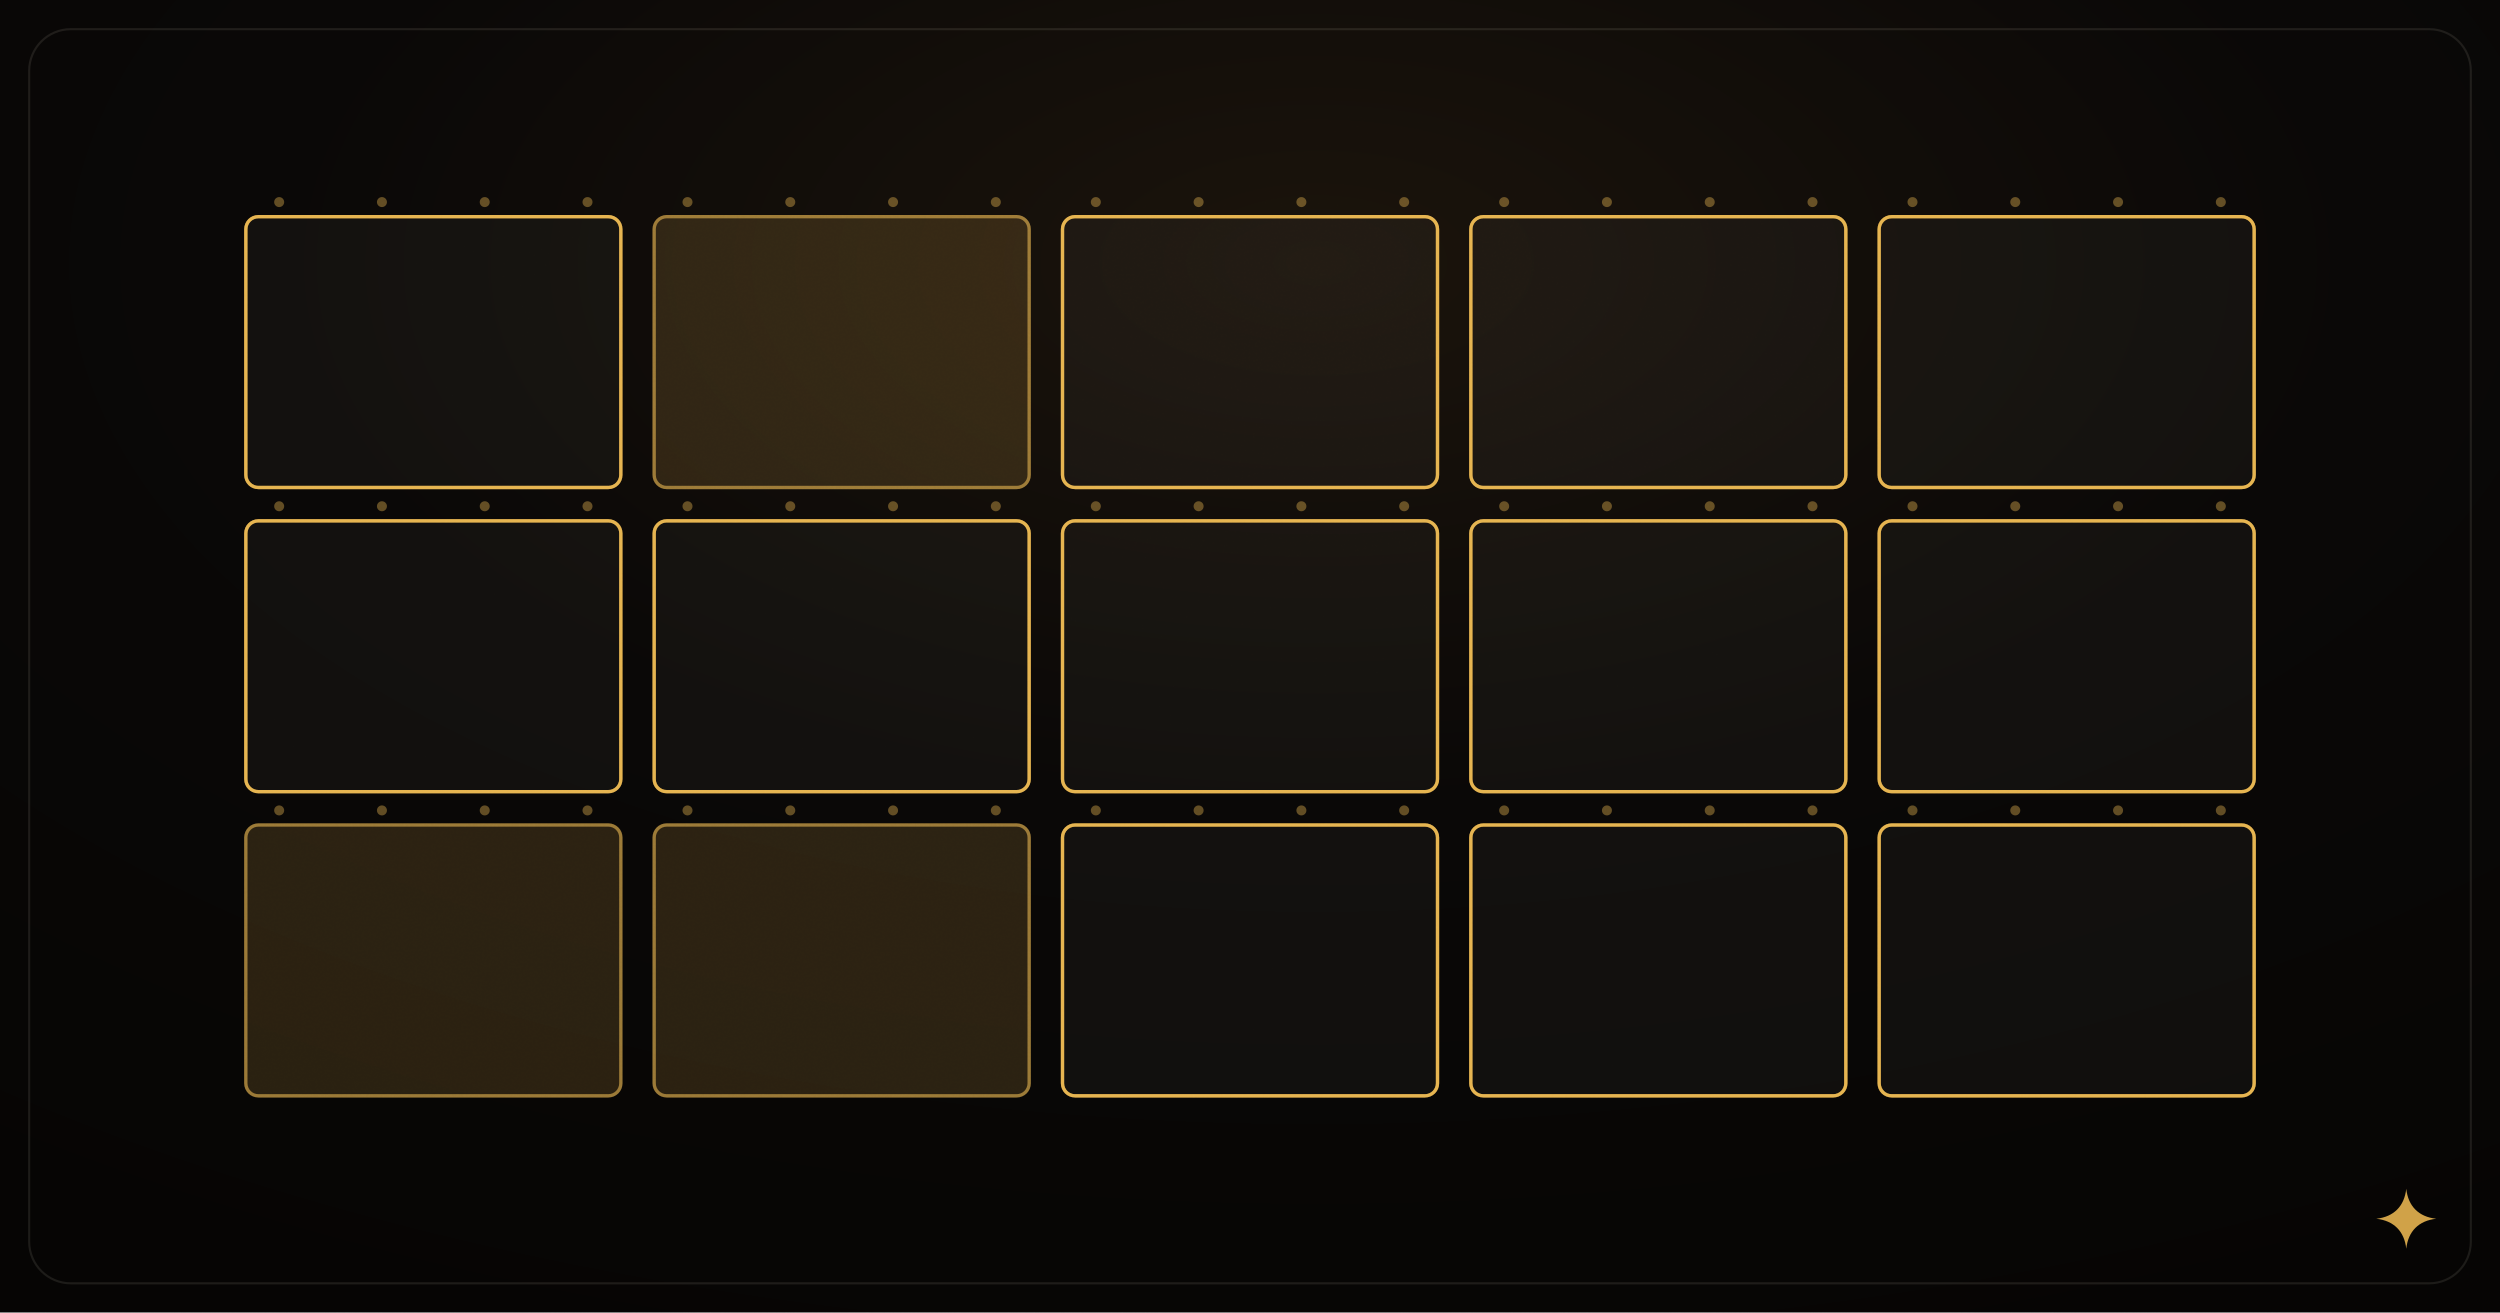
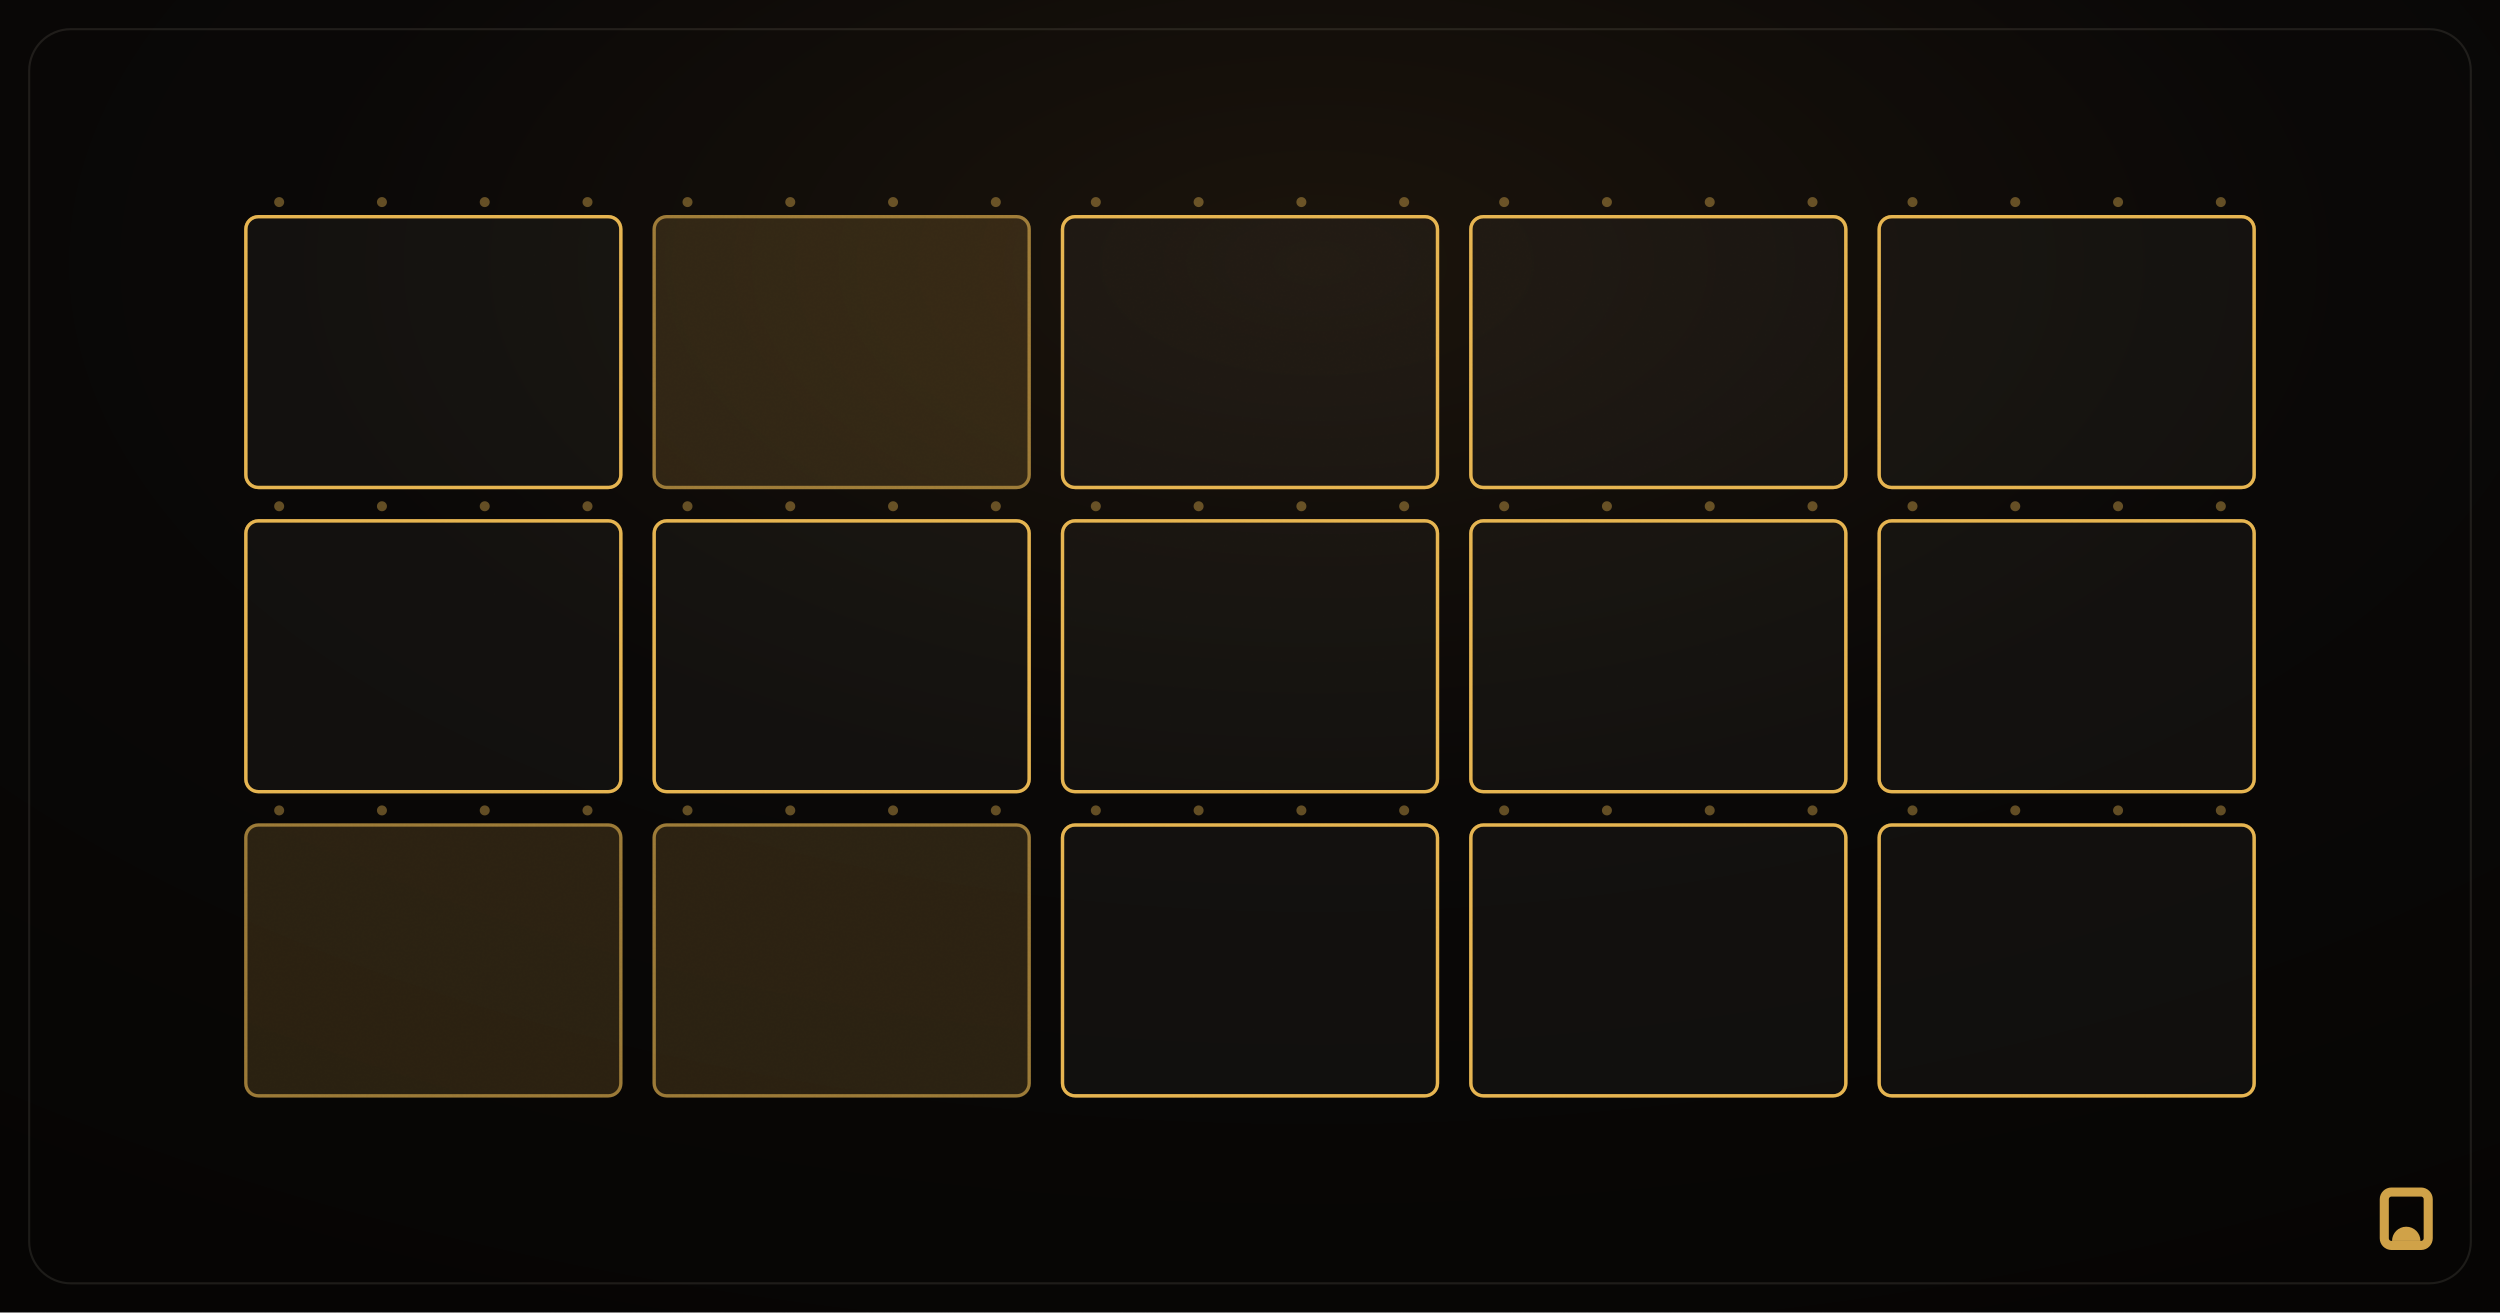
<svg xmlns="http://www.w3.org/2000/svg" viewBox="0 0 1200 630" width="1200" height="630" role="img">
  <defs>
    <radialGradient id="glow" cx="52.65%" cy="20%" r="90%">
      <stop offset="0%" stop-color="#1B140C" />
      <stop offset="46%" stop-color="#0A0807" />
      <stop offset="100%" stop-color="#060504" />
    </radialGradient>
    <radialGradient id="bloom" cx="50%" cy="50%" r="50%">
      <stop offset="0%" stop-color="#E6B450" stop-opacity="0.55" />
      <stop offset="55%" stop-color="#E6B450" stop-opacity="0.12" />
      <stop offset="100%" stop-color="#E6B450" stop-opacity="0" />
    </radialGradient>
    <linearGradient id="leak" x1="0" y1="0" x2="1" y2="1">
      <stop offset="0%" stop-color="#C8852F" stop-opacity="0.30" />
      <stop offset="40%" stop-color="#0A0807" stop-opacity="0.2" />
      <stop offset="100%" stop-color="#060504" stop-opacity="0.1" />
    </linearGradient>
    <linearGradient id="vgrain" x1="0" y1="0" x2="0" y2="1">
      <stop offset="0%" stop-color="#C8852F" stop-opacity="0.22" />
      <stop offset="60%" stop-color="#0A0807" />
      <stop offset="100%" stop-color="#060504" />
    </linearGradient>
    <filter id="grain">
      <feTurbulence type="fractalNoise" baseFrequency="0.9" numOctaves="2" stitchTiles="stitch" />
      <feColorMatrix type="saturate" values="0" />
    </filter>
  </defs>
  <rect x="0" y="0" width="1200" height="630" fill="url(#glow)" />
  <rect x="118" y="104" width="180" height="130" rx="6" fill="rgba(244,236,221,0.04)" stroke="#E6B450" stroke-width="1.6" opacity="1" />
  <rect x="118" y="104" width="180" height="130" rx="6" fill="none" stroke="#E6B450" stroke-width="1.6" opacity="0.4" />
  <circle cx="134" cy="97" r="2.4" fill="#E6B450" opacity="0.4" />
  <circle cx="183.33" cy="97" r="2.4" fill="#E6B450" opacity="0.4" />
  <circle cx="232.67" cy="97" r="2.4" fill="#E6B450" opacity="0.4" />
  <circle cx="282" cy="97" r="2.4" fill="#E6B450" opacity="0.4" />
  <rect x="314" y="104" width="180" height="130" rx="6" fill="#E6B450" stroke="#E6B450" stroke-width="1.6" opacity="0.16" />
  <rect x="314" y="104" width="180" height="130" rx="6" fill="none" stroke="#E6B450" stroke-width="1.6" opacity="0.6" />
  <circle cx="330" cy="97" r="2.4" fill="#E6B450" opacity="0.4" />
  <circle cx="379.33" cy="97" r="2.4" fill="#E6B450" opacity="0.4" />
  <circle cx="428.67" cy="97" r="2.4" fill="#E6B450" opacity="0.4" />
  <circle cx="478" cy="97" r="2.4" fill="#E6B450" opacity="0.4" />
  <rect x="510" y="104" width="180" height="130" rx="6" fill="rgba(244,236,221,0.04)" stroke="#E6B450" stroke-width="1.6" opacity="1" />
  <rect x="510" y="104" width="180" height="130" rx="6" fill="none" stroke="#E6B450" stroke-width="1.6" opacity="0.4" />
  <circle cx="526" cy="97" r="2.4" fill="#E6B450" opacity="0.4" />
  <circle cx="575.33" cy="97" r="2.4" fill="#E6B450" opacity="0.4" />
  <circle cx="624.67" cy="97" r="2.4" fill="#E6B450" opacity="0.4" />
  <circle cx="674" cy="97" r="2.4" fill="#E6B450" opacity="0.4" />
  <rect x="706" y="104" width="180" height="130" rx="6" fill="rgba(244,236,221,0.04)" stroke="#E6B450" stroke-width="1.6" opacity="1" />
  <rect x="706" y="104" width="180" height="130" rx="6" fill="none" stroke="#E6B450" stroke-width="1.6" opacity="0.4" />
  <circle cx="722" cy="97" r="2.4" fill="#E6B450" opacity="0.4" />
  <circle cx="771.33" cy="97" r="2.4" fill="#E6B450" opacity="0.4" />
  <circle cx="820.67" cy="97" r="2.4" fill="#E6B450" opacity="0.4" />
  <circle cx="870" cy="97" r="2.4" fill="#E6B450" opacity="0.4" />
  <rect x="902" y="104" width="180" height="130" rx="6" fill="rgba(244,236,221,0.04)" stroke="#E6B450" stroke-width="1.6" opacity="1" />
  <rect x="902" y="104" width="180" height="130" rx="6" fill="none" stroke="#E6B450" stroke-width="1.6" opacity="0.4" />
  <circle cx="918" cy="97" r="2.4" fill="#E6B450" opacity="0.4" />
  <circle cx="967.33" cy="97" r="2.4" fill="#E6B450" opacity="0.4" />
  <circle cx="1016.67" cy="97" r="2.4" fill="#E6B450" opacity="0.4" />
  <circle cx="1066" cy="97" r="2.4" fill="#E6B450" opacity="0.4" />
  <rect x="118" y="250" width="180" height="130" rx="6" fill="rgba(244,236,221,0.04)" stroke="#E6B450" stroke-width="1.6" opacity="1" />
  <rect x="118" y="250" width="180" height="130" rx="6" fill="none" stroke="#E6B450" stroke-width="1.6" opacity="0.4" />
  <circle cx="134" cy="243" r="2.4" fill="#E6B450" opacity="0.4" />
  <circle cx="183.33" cy="243" r="2.4" fill="#E6B450" opacity="0.4" />
  <circle cx="232.67" cy="243" r="2.4" fill="#E6B450" opacity="0.4" />
  <circle cx="282" cy="243" r="2.4" fill="#E6B450" opacity="0.4" />
  <rect x="314" y="250" width="180" height="130" rx="6" fill="rgba(244,236,221,0.04)" stroke="#E6B450" stroke-width="1.6" opacity="1" />
  <rect x="314" y="250" width="180" height="130" rx="6" fill="none" stroke="#E6B450" stroke-width="1.6" opacity="0.4" />
  <circle cx="330" cy="243" r="2.4" fill="#E6B450" opacity="0.4" />
  <circle cx="379.33" cy="243" r="2.4" fill="#E6B450" opacity="0.4" />
  <circle cx="428.67" cy="243" r="2.4" fill="#E6B450" opacity="0.4" />
  <circle cx="478" cy="243" r="2.4" fill="#E6B450" opacity="0.4" />
  <rect x="510" y="250" width="180" height="130" rx="6" fill="rgba(244,236,221,0.04)" stroke="#E6B450" stroke-width="1.6" opacity="1" />
  <rect x="510" y="250" width="180" height="130" rx="6" fill="none" stroke="#E6B450" stroke-width="1.6" opacity="0.4" />
  <circle cx="526" cy="243" r="2.4" fill="#E6B450" opacity="0.4" />
  <circle cx="575.33" cy="243" r="2.4" fill="#E6B450" opacity="0.4" />
  <circle cx="624.67" cy="243" r="2.4" fill="#E6B450" opacity="0.4" />
  <circle cx="674" cy="243" r="2.4" fill="#E6B450" opacity="0.4" />
  <rect x="706" y="250" width="180" height="130" rx="6" fill="rgba(244,236,221,0.04)" stroke="#E6B450" stroke-width="1.6" opacity="1" />
  <rect x="706" y="250" width="180" height="130" rx="6" fill="none" stroke="#E6B450" stroke-width="1.6" opacity="0.4" />
  <circle cx="722" cy="243" r="2.4" fill="#E6B450" opacity="0.4" />
  <circle cx="771.33" cy="243" r="2.4" fill="#E6B450" opacity="0.4" />
  <circle cx="820.67" cy="243" r="2.4" fill="#E6B450" opacity="0.4" />
  <circle cx="870" cy="243" r="2.4" fill="#E6B450" opacity="0.4" />
  <rect x="902" y="250" width="180" height="130" rx="6" fill="rgba(244,236,221,0.04)" stroke="#E6B450" stroke-width="1.6" opacity="1" />
  <rect x="902" y="250" width="180" height="130" rx="6" fill="none" stroke="#E6B450" stroke-width="1.6" opacity="0.4" />
  <circle cx="918" cy="243" r="2.4" fill="#E6B450" opacity="0.4" />
  <circle cx="967.33" cy="243" r="2.4" fill="#E6B450" opacity="0.4" />
  <circle cx="1016.67" cy="243" r="2.4" fill="#E6B450" opacity="0.4" />
  <circle cx="1066" cy="243" r="2.4" fill="#E6B450" opacity="0.4" />
  <rect x="118" y="396" width="180" height="130" rx="6" fill="#E6B450" stroke="#E6B450" stroke-width="1.6" opacity="0.16" />
  <rect x="118" y="396" width="180" height="130" rx="6" fill="none" stroke="#E6B450" stroke-width="1.6" opacity="0.6" />
  <circle cx="134" cy="389" r="2.4" fill="#E6B450" opacity="0.4" />
  <circle cx="183.33" cy="389" r="2.4" fill="#E6B450" opacity="0.4" />
  <circle cx="232.67" cy="389" r="2.4" fill="#E6B450" opacity="0.4" />
  <circle cx="282" cy="389" r="2.4" fill="#E6B450" opacity="0.4" />
  <rect x="314" y="396" width="180" height="130" rx="6" fill="#E6B450" stroke="#E6B450" stroke-width="1.6" opacity="0.16" />
  <rect x="314" y="396" width="180" height="130" rx="6" fill="none" stroke="#E6B450" stroke-width="1.6" opacity="0.6" />
  <circle cx="330" cy="389" r="2.4" fill="#E6B450" opacity="0.4" />
  <circle cx="379.33" cy="389" r="2.4" fill="#E6B450" opacity="0.4" />
  <circle cx="428.67" cy="389" r="2.4" fill="#E6B450" opacity="0.4" />
  <circle cx="478" cy="389" r="2.4" fill="#E6B450" opacity="0.4" />
  <rect x="510" y="396" width="180" height="130" rx="6" fill="rgba(244,236,221,0.04)" stroke="#E6B450" stroke-width="1.6" opacity="1" />
  <rect x="510" y="396" width="180" height="130" rx="6" fill="none" stroke="#E6B450" stroke-width="1.6" opacity="0.4" />
  <circle cx="526" cy="389" r="2.4" fill="#E6B450" opacity="0.4" />
  <circle cx="575.33" cy="389" r="2.4" fill="#E6B450" opacity="0.4" />
  <circle cx="624.67" cy="389" r="2.4" fill="#E6B450" opacity="0.4" />
  <circle cx="674" cy="389" r="2.4" fill="#E6B450" opacity="0.4" />
  <rect x="706" y="396" width="180" height="130" rx="6" fill="rgba(244,236,221,0.04)" stroke="#E6B450" stroke-width="1.6" opacity="1" />
  <rect x="706" y="396" width="180" height="130" rx="6" fill="none" stroke="#E6B450" stroke-width="1.6" opacity="0.4" />
  <circle cx="722" cy="389" r="2.4" fill="#E6B450" opacity="0.4" />
  <circle cx="771.33" cy="389" r="2.4" fill="#E6B450" opacity="0.4" />
  <circle cx="820.67" cy="389" r="2.4" fill="#E6B450" opacity="0.4" />
  <circle cx="870" cy="389" r="2.4" fill="#E6B450" opacity="0.4" />
  <rect x="902" y="396" width="180" height="130" rx="6" fill="rgba(244,236,221,0.04)" stroke="#E6B450" stroke-width="1.6" opacity="1" />
  <rect x="902" y="396" width="180" height="130" rx="6" fill="none" stroke="#E6B450" stroke-width="1.6" opacity="0.4" />
  <circle cx="918" cy="389" r="2.4" fill="#E6B450" opacity="0.4" />
  <circle cx="967.33" cy="389" r="2.4" fill="#E6B450" opacity="0.4" />
  <circle cx="1016.67" cy="389" r="2.4" fill="#E6B450" opacity="0.4" />
  <circle cx="1066" cy="389" r="2.4" fill="#E6B450" opacity="0.4" />
  <rect x="0" y="0" width="1200" height="630" filter="url(#grain)" opacity="0.05" style="mix-blend-mode:overlay" />
  <rect x="14" y="14" width="1172" height="602" rx="20" fill="none" stroke="rgba(245,232,210,0.10)" stroke-width="1" />
  <g transform="translate(1140 570) scale(0.30)" opacity="0.9">
-     <path d="M50 2 C53 30 70 47 98 50 C70 53 53 70 50 98 C47 70 30 53 2 50 C30 47 47 30 50 2 Z" fill="#E6B450" />
+     <svg width="100" height="100" viewBox="0 0 560 660" fill="#E6B450">
+       <rect x="48" y="48" width="464" height="564" rx="76" fill="none" stroke="#E6B450" stroke-width="96" />
+       <path d="M130 564a150 150 0 0 1 300 0Z" />
+     </svg>
  </g>
</svg>
